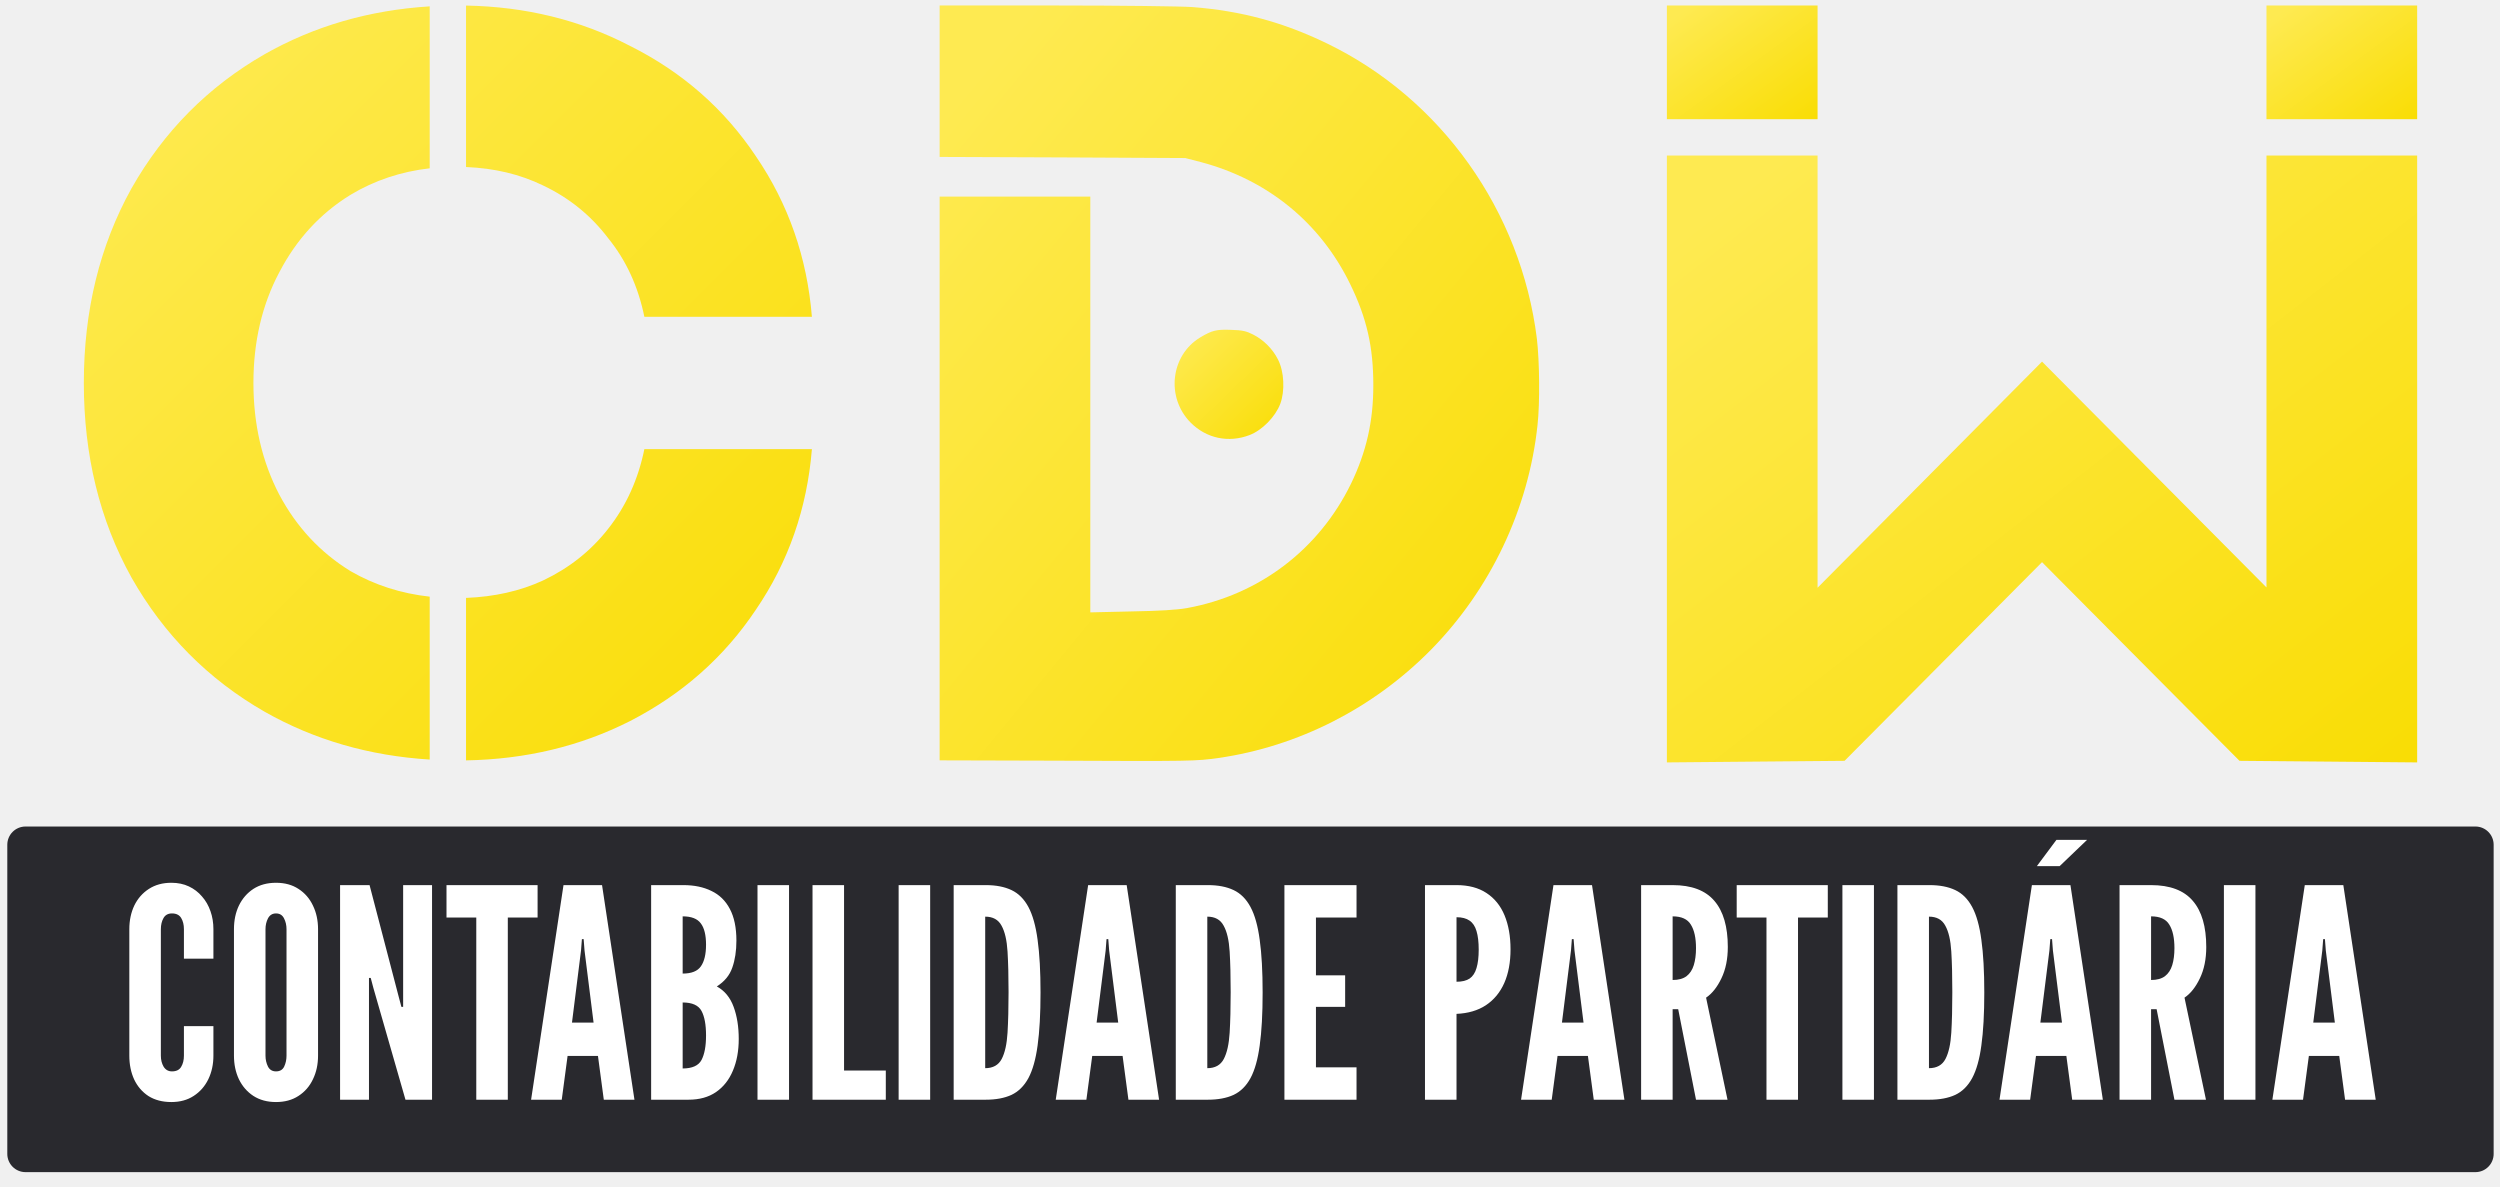
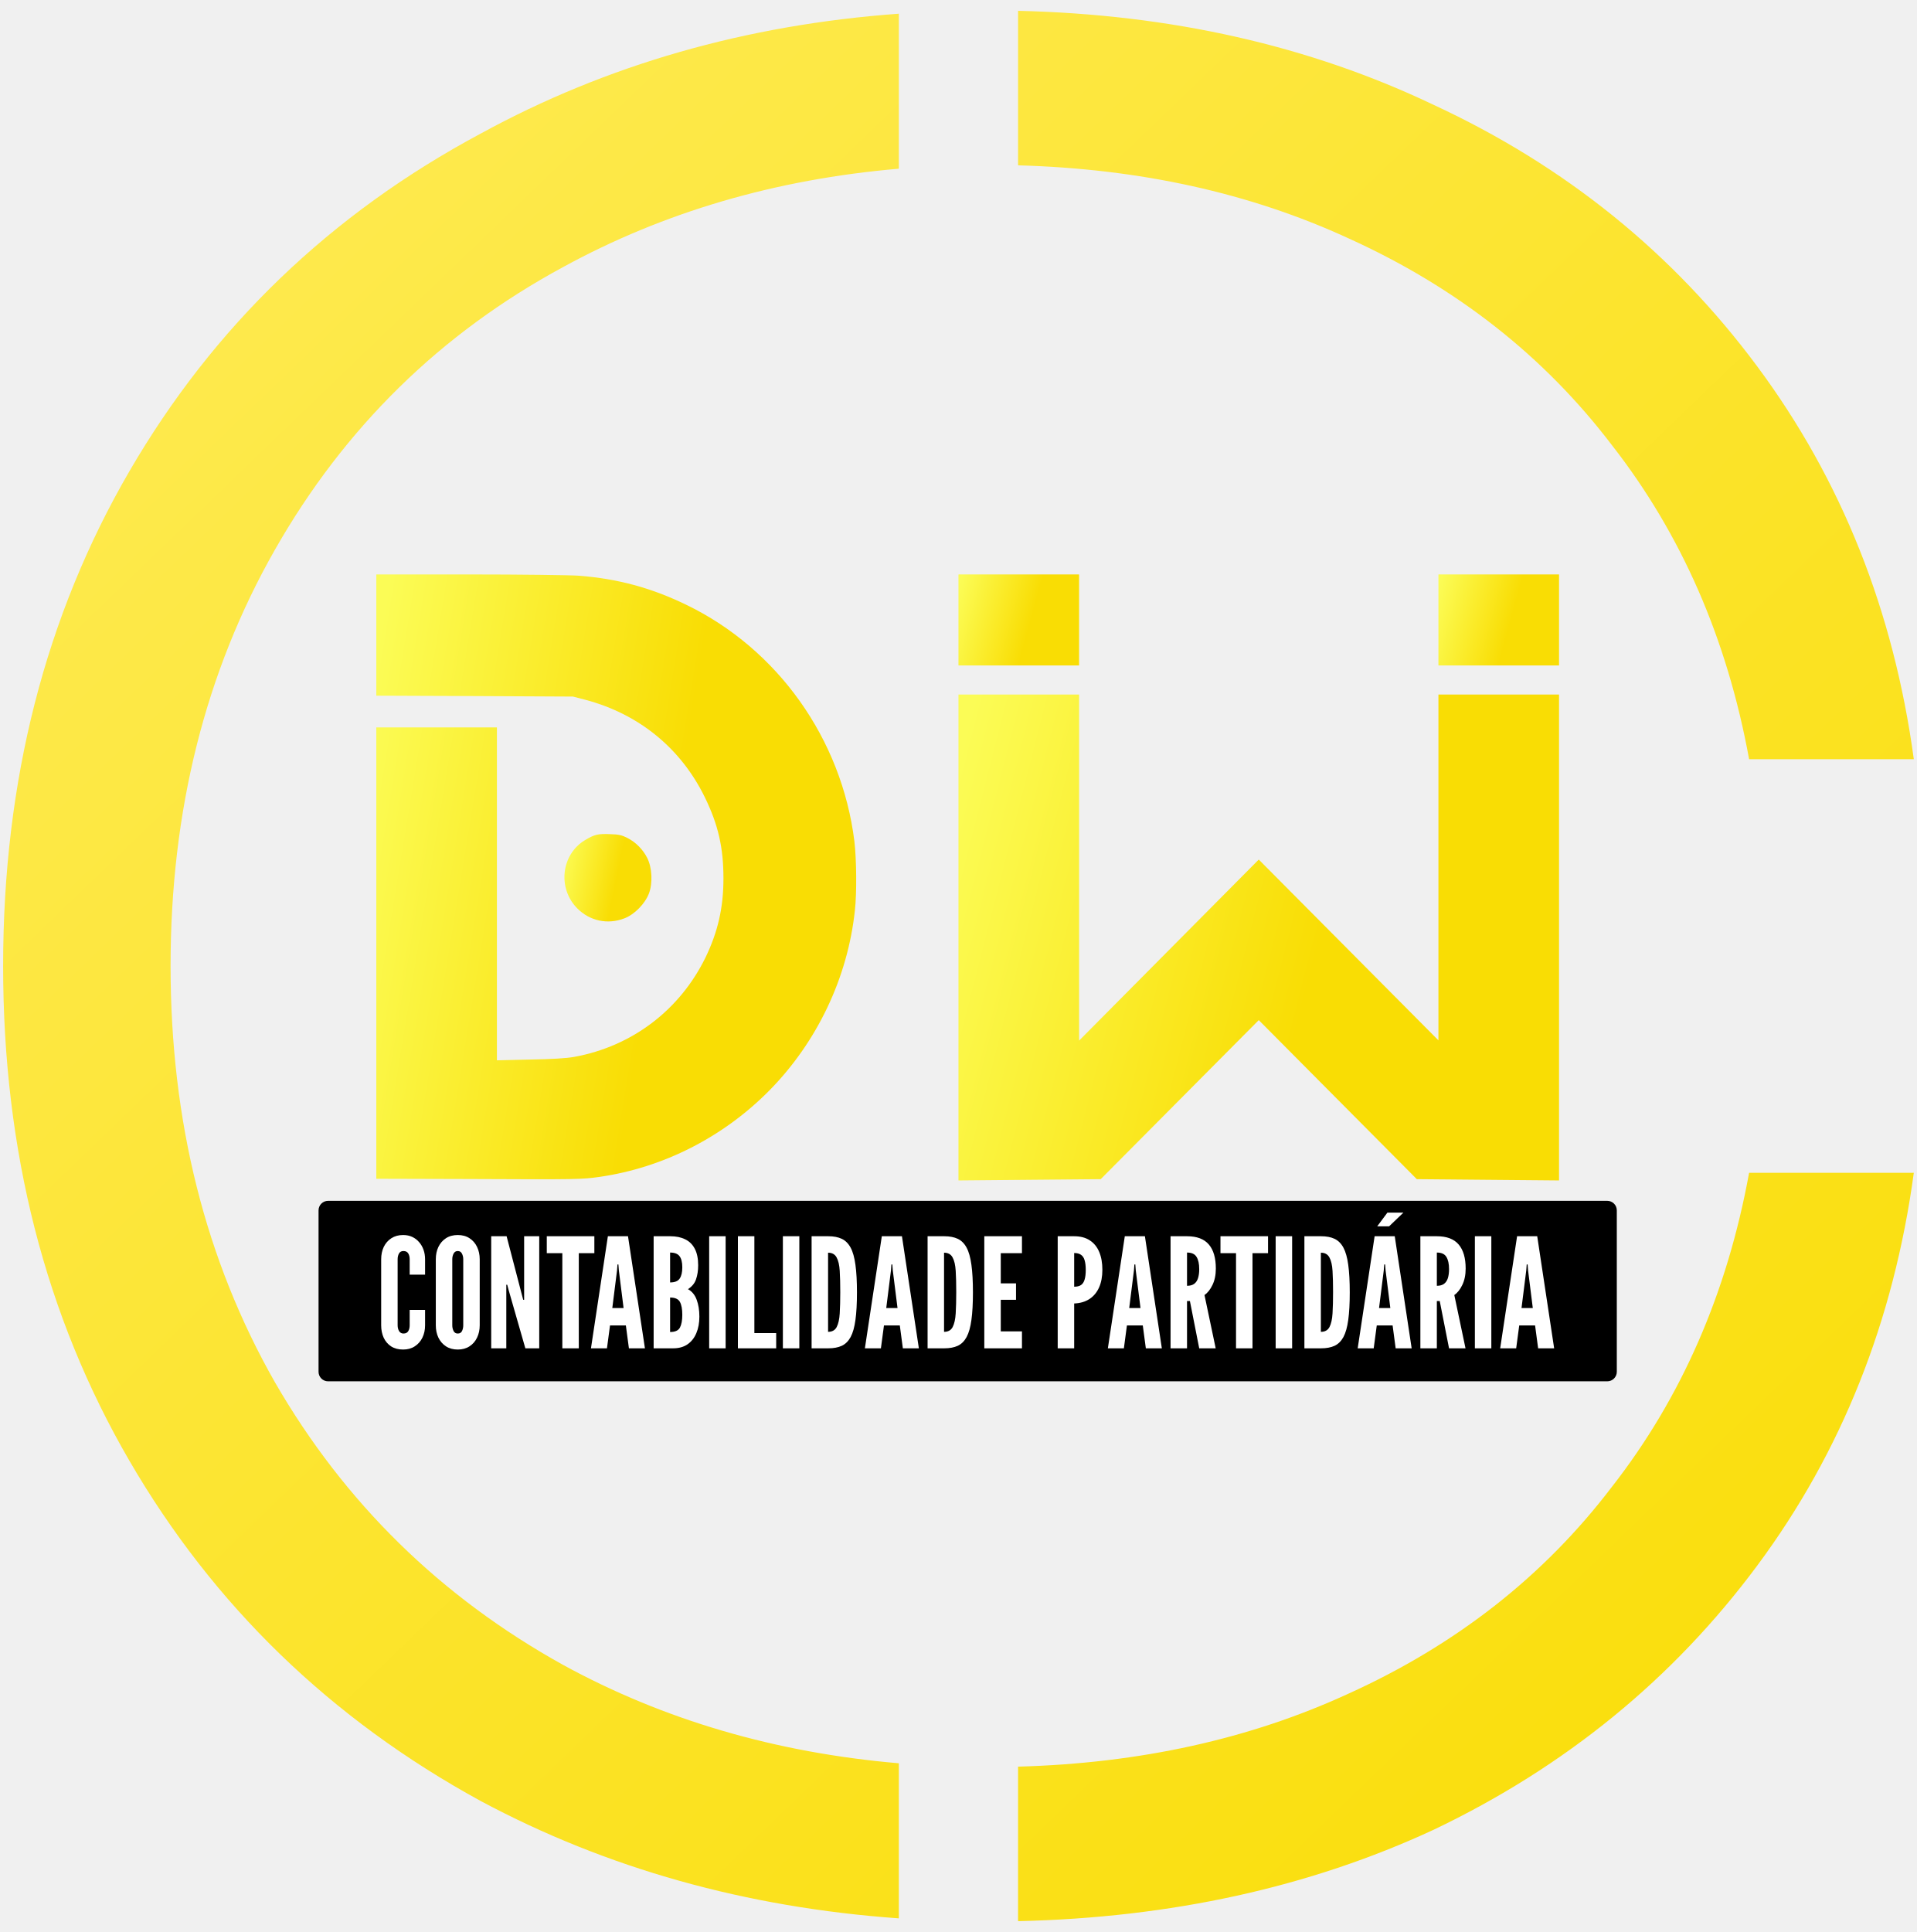
- <svg xmlns="http://www.w3.org/2000/svg" width="137" height="65" viewBox="0 0 137 65" fill="none">
-   <path d="M99.603 6.532V3.416V0.301H95.474H91.345V3.416V6.532H95.474H99.603Z" fill="url(#paint0_linear_1448_76)" />
-   <path d="M132.46 6.532V3.416V0.301H128.332H124.203V3.416V6.532H128.332H132.46Z" fill="url(#paint1_linear_1448_76)" />
-   <path d="M99.603 32.208V20.361V8.522H95.474H91.345V25.147V41.78L96.214 41.736L101.082 41.693L106.492 36.25L111.903 30.806L117.313 36.25L122.724 41.693L127.592 41.736L132.46 41.78V25.147V8.522H128.332H124.203V20.352V32.191L118.053 26.003L111.903 19.816L105.753 26.012L99.603 32.208Z" fill="url(#paint2_linear_1448_76)" />
-   <path d="M72.695 2.369C70.295 1.209 68.015 0.595 65.34 0.387C64.747 0.344 61.392 0.301 57.883 0.301H51.492V4.455V8.6L58.227 8.626L64.953 8.661L65.822 8.886C69.486 9.863 72.35 12.209 73.985 15.558C74.905 17.444 75.258 19.011 75.258 21.114C75.258 23.095 74.879 24.757 74.036 26.505C72.273 30.122 68.996 32.606 65.039 33.324C64.514 33.42 63.534 33.48 62.011 33.506L59.749 33.558V22.161V10.772H55.62H51.492V26.219V41.667L57.668 41.684C65.357 41.719 65.538 41.71 66.777 41.537C71.146 40.905 75.258 38.811 78.415 35.609C81.674 32.294 83.765 27.898 84.255 23.303C84.392 22.083 84.367 19.807 84.221 18.561C83.352 11.56 78.974 5.398 72.695 2.369Z" fill="url(#paint3_linear_1448_76)" />
-   <path d="M70.036 19.704C69.744 19.124 69.254 18.631 68.677 18.336C68.307 18.146 68.084 18.094 67.49 18.077C66.656 18.042 66.424 18.103 65.77 18.492C64.144 19.479 63.886 21.781 65.245 23.157C66.114 24.031 67.335 24.282 68.48 23.84C69.176 23.572 69.89 22.836 70.157 22.135C70.423 21.426 70.372 20.361 70.036 19.704Z" fill="url(#paint4_linear_1448_76)" />
-   <path fill-rule="evenodd" clip-rule="evenodd" d="M23.548 0.349C20.238 0.555 17.226 1.427 14.512 2.965C11.414 4.74 8.976 7.196 7.201 10.332C5.463 13.468 4.594 17.02 4.594 20.987C4.594 24.954 5.463 28.505 7.201 31.641C8.976 34.777 11.414 37.233 14.512 39.009C17.226 40.546 20.238 41.418 23.548 41.624V32.697C21.969 32.523 20.525 32.058 19.215 31.301C17.553 30.281 16.25 28.883 15.305 27.107C14.361 25.294 13.888 23.254 13.888 20.987C13.888 18.72 14.361 16.698 15.305 14.923C16.25 13.109 17.553 11.692 19.215 10.672C20.525 9.886 21.969 9.403 23.548 9.223V0.349ZM25.538 32.765V41.669C28.809 41.611 31.802 40.895 34.517 39.519C37.389 38.045 39.694 36.005 41.431 33.398C43.207 30.791 44.227 27.863 44.492 24.614H35.311C34.971 26.276 34.309 27.731 33.327 28.978C32.383 30.187 31.192 31.131 29.757 31.811C28.503 32.388 27.096 32.705 25.538 32.765ZM25.538 9.153V0.305C28.809 0.364 31.802 1.099 34.517 2.511C37.389 3.947 39.694 5.968 41.431 8.575C43.207 11.182 44.227 14.11 44.492 17.36H35.311C34.971 15.697 34.309 14.261 33.327 13.052C32.383 11.806 31.192 10.842 29.757 10.162C28.503 9.552 27.096 9.215 25.538 9.153Z" fill="url(#paint5_linear_1448_76)" />
-   <rect x="0.4" y="45.293" width="136.252" height="18.94" rx="1" fill="#29292E" />
-   <path d="M9.391 60.392C8.9 60.392 8.482 60.282 8.135 60.064C7.794 59.84 7.532 59.536 7.351 59.152C7.175 58.768 7.087 58.333 7.087 57.848V50.92C7.087 50.44 7.178 50.008 7.359 49.624C7.546 49.24 7.812 48.936 8.159 48.712C8.506 48.488 8.916 48.376 9.391 48.376C9.748 48.376 10.068 48.442 10.351 48.576C10.633 48.709 10.873 48.893 11.071 49.128C11.274 49.357 11.428 49.626 11.535 49.936C11.642 50.24 11.695 50.568 11.695 50.92V52.536H10.079V50.92C10.079 50.674 10.028 50.469 9.927 50.304C9.826 50.138 9.658 50.056 9.423 50.056C9.21 50.056 9.055 50.141 8.959 50.312C8.863 50.482 8.815 50.685 8.815 50.92V57.848C8.815 58.082 8.866 58.285 8.967 58.456C9.074 58.626 9.226 58.712 9.423 58.712C9.663 58.712 9.831 58.629 9.927 58.464C10.028 58.298 10.079 58.093 10.079 57.848V56.232H11.695V57.848C11.695 58.328 11.601 58.76 11.415 59.144C11.228 59.528 10.961 59.832 10.615 60.056C10.274 60.28 9.866 60.392 9.391 60.392ZM15.125 60.392C14.645 60.392 14.232 60.28 13.885 60.056C13.544 59.832 13.28 59.528 13.093 59.144C12.912 58.76 12.821 58.328 12.821 57.848V50.92C12.821 50.434 12.912 50.002 13.093 49.624C13.28 49.24 13.544 48.936 13.885 48.712C14.232 48.488 14.645 48.376 15.125 48.376C15.605 48.376 16.016 48.488 16.357 48.712C16.704 48.936 16.968 49.24 17.149 49.624C17.336 50.008 17.429 50.44 17.429 50.92V57.848C17.429 58.328 17.336 58.76 17.149 59.144C16.968 59.528 16.704 59.832 16.357 60.056C16.016 60.28 15.605 60.392 15.125 60.392ZM15.125 58.712C15.339 58.712 15.488 58.624 15.573 58.448C15.659 58.266 15.701 58.066 15.701 57.848V50.92C15.701 50.701 15.656 50.504 15.565 50.328C15.475 50.146 15.328 50.056 15.125 50.056C14.928 50.056 14.781 50.146 14.685 50.328C14.595 50.504 14.549 50.701 14.549 50.92V57.848C14.549 58.066 14.595 58.266 14.685 58.448C14.776 58.624 14.923 58.712 15.125 58.712ZM18.636 60.264V48.504H20.252L21.852 54.632L21.996 55.176H22.092V48.504H23.676V60.264H22.22L20.46 54.136L20.316 53.592H20.22V60.264H18.636ZM26.1 60.264V50.28H24.468V48.504H29.46V50.28H27.828V60.264H26.1ZM29.104 60.264L30.88 48.504H32.992L34.768 60.264H33.088L32.768 57.864H31.104L30.784 60.264H29.104ZM31.344 56.04H32.528L32.032 52.088L31.984 51.464H31.888L31.84 52.088L31.344 56.04ZM35.682 60.264V48.504H37.443C38.04 48.504 38.554 48.61 38.986 48.824C39.424 49.032 39.76 49.36 39.995 49.808C40.234 50.256 40.355 50.834 40.355 51.544C40.355 52.109 40.28 52.602 40.13 53.024C39.986 53.445 39.704 53.789 39.282 54.056C39.709 54.29 40.016 54.664 40.203 55.176C40.389 55.682 40.483 56.269 40.483 56.936C40.483 57.592 40.376 58.17 40.163 58.672C39.955 59.173 39.645 59.565 39.234 59.848C38.829 60.125 38.328 60.264 37.73 60.264H35.682ZM37.41 58.552C37.933 58.552 38.277 58.397 38.443 58.088C38.608 57.773 38.691 57.325 38.691 56.744C38.691 56.152 38.608 55.704 38.443 55.4C38.277 55.09 37.933 54.936 37.41 54.936V58.552ZM37.41 53.352C37.896 53.352 38.229 53.218 38.41 52.952C38.597 52.685 38.691 52.29 38.691 51.768C38.691 51.24 38.594 50.85 38.403 50.6C38.216 50.344 37.885 50.216 37.41 50.216V53.352ZM41.511 60.264V48.504H43.239V60.264H41.511ZM44.526 60.264V48.504H46.254V58.664H48.542V60.264H44.526ZM49.245 60.264V48.504H50.973V60.264H49.245ZM52.261 60.264V48.504H54.021C54.575 48.504 55.045 48.594 55.429 48.776C55.813 48.957 56.122 49.266 56.357 49.704C56.591 50.141 56.759 50.741 56.861 51.504C56.967 52.266 57.021 53.229 57.021 54.392C57.021 55.56 56.967 56.525 56.861 57.288C56.759 58.045 56.591 58.642 56.357 59.08C56.122 59.512 55.813 59.818 55.429 60C55.045 60.176 54.575 60.264 54.021 60.264H52.261ZM53.989 58.536C54.415 58.536 54.717 58.368 54.893 58.032C55.069 57.696 55.175 57.216 55.213 56.592C55.25 55.968 55.269 55.226 55.269 54.368C55.269 53.498 55.25 52.757 55.213 52.144C55.175 51.525 55.066 51.053 54.885 50.728C54.709 50.397 54.41 50.232 53.989 50.232V58.536ZM57.854 60.264L59.63 48.504H61.742L63.518 60.264H61.838L61.518 57.864H59.854L59.534 60.264H57.854ZM60.094 56.04H61.278L60.782 52.088L60.734 51.464H60.638L60.59 52.088L60.094 56.04ZM64.433 60.264V48.504H66.192C66.747 48.504 67.216 48.594 67.6 48.776C67.984 48.957 68.294 49.266 68.528 49.704C68.763 50.141 68.931 50.741 69.032 51.504C69.139 52.266 69.192 53.229 69.192 54.392C69.192 55.56 69.139 56.525 69.032 57.288C68.931 58.045 68.763 58.642 68.528 59.08C68.294 59.512 67.984 59.818 67.6 60C67.216 60.176 66.747 60.264 66.192 60.264H64.433ZM66.16 58.536C66.587 58.536 66.888 58.368 67.064 58.032C67.24 57.696 67.347 57.216 67.385 56.592C67.422 55.968 67.441 55.226 67.441 54.368C67.441 53.498 67.422 52.757 67.385 52.144C67.347 51.525 67.238 51.053 67.056 50.728C66.88 50.397 66.582 50.232 66.16 50.232V58.536ZM70.386 60.264V48.504H74.338V50.28H72.114V53.448H73.714V55.176H72.114V58.488H74.338V60.264H70.386ZM78.089 60.264V48.504H79.817C80.473 48.504 81.019 48.648 81.457 48.936C81.899 49.224 82.23 49.632 82.449 50.16C82.667 50.688 82.777 51.309 82.777 52.024C82.777 52.738 82.662 53.354 82.433 53.872C82.203 54.389 81.867 54.794 81.425 55.088C80.987 55.376 80.451 55.533 79.817 55.56V60.264H78.089ZM79.817 53.8C80.121 53.8 80.361 53.741 80.537 53.624C80.713 53.501 80.838 53.309 80.913 53.048C80.993 52.786 81.033 52.45 81.033 52.04C81.033 51.624 80.993 51.285 80.913 51.024C80.838 50.762 80.71 50.57 80.529 50.448C80.353 50.325 80.115 50.264 79.817 50.264V53.8ZM83.354 60.264L85.13 48.504H87.242L89.018 60.264H87.338L87.018 57.864H85.354L85.034 60.264H83.354ZM85.594 56.04H86.778L86.282 52.088L86.234 51.464H86.138L86.09 52.088L85.594 56.04ZM89.933 60.264V48.504H91.66C92.695 48.504 93.458 48.792 93.948 49.368C94.439 49.938 94.684 50.781 94.684 51.896C94.684 52.557 94.567 53.13 94.332 53.616C94.103 54.096 93.823 54.448 93.493 54.672L94.668 60.264H92.941L91.965 55.304H91.66V60.264H89.933ZM91.66 53.704C91.981 53.704 92.234 53.634 92.421 53.496C92.607 53.352 92.74 53.149 92.82 52.888C92.9 52.626 92.941 52.317 92.941 51.96C92.941 51.4 92.847 50.97 92.66 50.672C92.479 50.368 92.146 50.216 91.66 50.216V53.704ZM96.803 60.264V50.28H95.171V48.504H100.163V50.28H98.531V60.264H96.803ZM100.964 60.264V48.504H102.692V60.264H100.964ZM103.979 60.264V48.504H105.739C106.294 48.504 106.763 48.594 107.147 48.776C107.531 48.957 107.841 49.266 108.075 49.704C108.31 50.141 108.478 50.741 108.579 51.504C108.686 52.266 108.739 53.229 108.739 54.392C108.739 55.56 108.686 56.525 108.579 57.288C108.478 58.045 108.31 58.642 108.075 59.08C107.841 59.512 107.531 59.818 107.147 60C106.763 60.176 106.294 60.264 105.739 60.264H103.979ZM105.707 58.536C106.134 58.536 106.435 58.368 106.611 58.032C106.787 57.696 106.894 57.216 106.931 56.592C106.969 55.968 106.987 55.226 106.987 54.368C106.987 53.498 106.969 52.757 106.931 52.144C106.894 51.525 106.785 51.053 106.603 50.728C106.427 50.397 106.129 50.232 105.707 50.232V58.536ZM109.572 60.264L111.348 48.504H113.46L115.236 60.264H113.556L113.236 57.864H111.572L111.252 60.264H109.572ZM111.812 56.04H112.996L112.5 52.088L112.452 51.464H112.356L112.308 52.088L111.812 56.04ZM111.62 47.464L112.692 46.024H114.372L112.868 47.464H111.62ZM116.151 60.264V48.504H117.879C118.914 48.504 119.677 48.792 120.167 49.368C120.658 49.938 120.903 50.781 120.903 51.896C120.903 52.557 120.786 53.13 120.551 53.616C120.322 54.096 120.042 54.448 119.711 54.672L120.887 60.264H119.159L118.183 55.304H117.879V60.264H116.151ZM117.879 53.704C118.199 53.704 118.453 53.634 118.639 53.496C118.826 53.352 118.959 53.149 119.039 52.888C119.119 52.626 119.159 52.317 119.159 51.96C119.159 51.4 119.066 50.97 118.879 50.672C118.698 50.368 118.365 50.216 117.879 50.216V53.704ZM121.87 60.264V48.504H123.598V60.264H121.87ZM124.526 60.264L126.302 48.504H128.414L130.19 60.264H128.51L128.19 57.864H126.526L126.206 60.264H124.526ZM126.766 56.04H127.95L127.454 52.088L127.406 51.464H127.31L127.262 52.088L126.766 56.04Z" fill="white" />
+ <svg xmlns="http://www.w3.org/2000/svg" width="130" height="131" viewBox="0 0 130 131" fill="none">
+   <path d="M73.18 45.122V42.036V38.95H69.09H65V42.036V45.122H69.09H73.18Z" fill="url(#paint0_linear_1467_126)" />
+   <path d="M105.729 45.122V42.036V38.95H101.639H97.549V42.036V45.122H101.639H105.729Z" fill="url(#paint1_linear_1467_126)" />
+   <path d="M73.18 70.559V58.823V47.095H69.09H65V63.563V80.04L69.823 79.997L74.645 79.954L80.005 74.562L85.365 69.17L90.724 74.562L96.084 79.954L100.906 79.997L105.729 80.04V63.563V47.095H101.639H97.549V58.814V70.541L91.457 64.412L85.365 58.283L79.272 64.421L73.18 70.559Z" fill="url(#paint2_linear_1467_126)" />
+   <path d="M46.523 40.999C44.146 39.85 41.888 39.241 39.238 39.035C38.65 38.993 35.327 38.95 31.85 38.95H25.52V43.065V47.171L32.191 47.197L38.855 47.231L39.715 47.454C43.345 48.422 46.182 50.746 47.801 54.063C48.713 55.932 49.062 57.484 49.062 59.567C49.062 61.53 48.687 63.176 47.852 64.908C46.106 68.491 42.859 70.951 38.94 71.663C38.42 71.757 37.449 71.817 35.94 71.843L33.699 71.895V60.604V49.323H29.61H25.52V64.625V79.927L31.637 79.944C39.255 79.979 39.434 79.97 40.661 79.799C44.989 79.173 49.062 77.098 52.189 73.926C55.419 70.643 57.489 66.288 57.975 61.736C58.111 60.527 58.086 58.273 57.941 57.038C57.08 50.103 52.743 43.999 46.523 40.999Z" fill="url(#paint3_linear_1467_126)" />
+   <path d="M43.891 58.17C43.601 57.596 43.116 57.107 42.545 56.816C42.178 56.627 41.957 56.576 41.369 56.559C40.543 56.524 40.312 56.584 39.665 56.97C38.055 57.947 37.799 60.227 39.145 61.59C40.006 62.456 41.216 62.705 42.349 62.268C43.039 62.002 43.746 61.273 44.01 60.579C44.275 59.876 44.223 58.822 43.891 58.17Z" fill="url(#paint4_linear_1467_126)" />
+   <rect x="21.867" y="81.687" width="87.515" height="11.71" rx="0.382" fill="black" stroke="black" stroke-width="0.528" />
+   <path d="M27.338 91.506C27.021 91.506 26.751 91.435 26.527 91.294C26.306 91.149 26.137 90.952 26.02 90.704C25.907 90.456 25.85 90.175 25.85 89.862V85.385C25.85 85.075 25.908 84.796 26.025 84.547C26.146 84.299 26.318 84.103 26.542 83.958C26.766 83.813 27.032 83.741 27.338 83.741C27.569 83.741 27.776 83.784 27.959 83.87C28.142 83.956 28.297 84.075 28.424 84.227C28.555 84.375 28.655 84.549 28.724 84.749C28.793 84.945 28.827 85.157 28.827 85.385V86.429H27.783V85.385C27.783 85.226 27.75 85.094 27.685 84.987C27.619 84.88 27.511 84.827 27.359 84.827C27.221 84.827 27.121 84.882 27.059 84.992C26.997 85.102 26.966 85.233 26.966 85.385V89.862C26.966 90.013 26.999 90.144 27.064 90.255C27.133 90.365 27.232 90.42 27.359 90.42C27.514 90.42 27.623 90.367 27.685 90.26C27.75 90.153 27.783 90.02 27.783 89.862V88.817H28.827V89.862C28.827 90.172 28.767 90.451 28.646 90.699C28.526 90.947 28.353 91.144 28.129 91.288C27.909 91.433 27.645 91.506 27.338 91.506ZM31.044 91.506C30.734 91.506 30.467 91.433 30.243 91.288C30.022 91.144 29.852 90.947 29.731 90.699C29.614 90.451 29.555 90.172 29.555 89.862V85.385C29.555 85.071 29.614 84.792 29.731 84.547C29.852 84.299 30.022 84.103 30.243 83.958C30.467 83.813 30.734 83.741 31.044 83.741C31.354 83.741 31.619 83.813 31.84 83.958C32.064 84.103 32.235 84.299 32.352 84.547C32.472 84.796 32.533 85.075 32.533 85.385V89.862C32.533 90.172 32.472 90.451 32.352 90.699C32.235 90.947 32.064 91.144 31.84 91.288C31.619 91.433 31.354 91.506 31.044 91.506ZM31.044 90.42C31.182 90.42 31.278 90.363 31.333 90.249C31.389 90.132 31.416 90.003 31.416 89.862V85.385C31.416 85.244 31.387 85.116 31.328 85.002C31.27 84.885 31.175 84.827 31.044 84.827C30.916 84.827 30.822 84.885 30.76 85.002C30.701 85.116 30.672 85.244 30.672 85.385V89.862C30.672 90.003 30.701 90.132 30.76 90.249C30.818 90.363 30.913 90.42 31.044 90.42ZM33.312 91.423V83.824H34.356L35.39 87.784L35.483 88.135H35.545V83.824H36.569V91.423H35.628L34.491 87.463L34.398 87.112H34.336V91.423H33.312ZM38.136 91.423V84.971H37.081V83.824H40.307V84.971H39.252V91.423H38.136ZM40.077 91.423L41.224 83.824H42.589L43.737 91.423H42.651L42.444 89.872H41.369L41.162 91.423H40.077ZM41.524 88.693H42.289L41.969 86.14L41.938 85.736H41.876L41.845 86.14L41.524 88.693ZM44.328 91.423V83.824H45.465C45.851 83.824 46.184 83.893 46.463 84.031C46.745 84.165 46.962 84.377 47.114 84.666C47.269 84.956 47.347 85.33 47.347 85.788C47.347 86.153 47.298 86.472 47.202 86.745C47.109 87.017 46.926 87.239 46.654 87.411C46.93 87.563 47.128 87.804 47.248 88.135C47.369 88.463 47.429 88.842 47.429 89.272C47.429 89.696 47.361 90.07 47.223 90.394C47.088 90.718 46.888 90.971 46.623 91.154C46.361 91.333 46.037 91.423 45.651 91.423H44.328ZM45.444 90.317C45.782 90.317 46.004 90.217 46.111 90.017C46.218 89.813 46.271 89.524 46.271 89.148C46.271 88.766 46.218 88.476 46.111 88.28C46.004 88.08 45.782 87.98 45.444 87.98V90.317ZM45.444 86.956C45.758 86.956 45.973 86.87 46.09 86.698C46.211 86.526 46.271 86.271 46.271 85.933C46.271 85.592 46.209 85.34 46.085 85.178C45.965 85.013 45.751 84.93 45.444 84.93V86.956ZM48.094 91.423V83.824H49.21V91.423H48.094ZM50.042 91.423V83.824H51.159V90.389H52.638V91.423H50.042ZM53.092 91.423V83.824H54.208V91.423H53.092ZM55.04 91.423V83.824H56.178C56.536 83.824 56.839 83.882 57.087 83.999C57.336 84.117 57.535 84.317 57.687 84.599C57.839 84.882 57.947 85.269 58.013 85.762C58.082 86.255 58.116 86.877 58.116 87.629C58.116 88.383 58.082 89.007 58.013 89.5C57.947 89.989 57.839 90.375 57.687 90.658C57.535 90.937 57.336 91.135 57.087 91.252C56.839 91.366 56.536 91.423 56.178 91.423H55.04ZM56.157 90.306C56.432 90.306 56.627 90.198 56.741 89.981C56.855 89.763 56.924 89.453 56.948 89.05C56.972 88.647 56.984 88.168 56.984 87.613C56.984 87.051 56.972 86.572 56.948 86.176C56.924 85.776 56.853 85.471 56.736 85.261C56.622 85.047 56.429 84.94 56.157 84.94V90.306ZM58.654 91.423L59.802 83.824H61.167L62.314 91.423H61.229L61.022 89.872H59.947L59.74 91.423H58.654ZM60.102 88.693H60.867L60.546 86.14L60.515 85.736H60.453L60.422 86.14L60.102 88.693ZM62.906 91.423V83.824H64.043C64.401 83.824 64.704 83.882 64.953 83.999C65.201 84.117 65.401 84.317 65.552 84.599C65.704 84.882 65.812 85.269 65.878 85.762C65.947 86.255 65.981 86.877 65.981 87.629C65.981 88.383 65.947 89.007 65.878 89.5C65.812 89.989 65.704 90.375 65.552 90.658C65.401 90.937 65.201 91.135 64.953 91.252C64.704 91.366 64.401 91.423 64.043 91.423H62.906ZM64.022 90.306C64.298 90.306 64.493 90.198 64.606 89.981C64.72 89.763 64.789 89.453 64.813 89.05C64.837 88.647 64.849 88.168 64.849 87.613C64.849 87.051 64.837 86.572 64.813 86.176C64.789 85.776 64.718 85.471 64.601 85.261C64.487 85.047 64.294 84.94 64.022 84.94V90.306ZM66.752 91.423V83.824H69.306V84.971H67.869V87.019H68.903V88.135H67.869V90.275H69.306V91.423H66.752ZM71.73 91.423V83.824H72.847C73.27 83.824 73.624 83.917 73.906 84.103C74.192 84.289 74.406 84.553 74.547 84.894C74.689 85.235 74.759 85.636 74.759 86.098C74.759 86.56 74.685 86.958 74.537 87.292C74.389 87.627 74.172 87.889 73.886 88.078C73.603 88.264 73.257 88.366 72.847 88.383V91.423H71.73ZM72.847 87.246C73.043 87.246 73.198 87.208 73.312 87.132C73.425 87.053 73.507 86.929 73.555 86.76C73.606 86.591 73.632 86.374 73.632 86.109C73.632 85.84 73.606 85.621 73.555 85.452C73.507 85.283 73.424 85.159 73.307 85.08C73.193 85.001 73.04 84.961 72.847 84.961V87.246ZM75.132 91.423L76.28 83.824H77.644L78.792 91.423H77.707L77.5 89.872H76.424L76.218 91.423H75.132ZM76.579 88.693H77.345L77.024 86.14L76.993 85.736H76.931L76.9 86.14L76.579 88.693ZM79.383 91.423V83.824H80.5C81.168 83.824 81.661 84.01 81.978 84.382C82.295 84.751 82.454 85.295 82.454 86.016C82.454 86.443 82.378 86.813 82.226 87.127C82.078 87.437 81.897 87.665 81.684 87.809L82.444 91.423H81.327L80.696 88.218H80.5V91.423H79.383ZM80.5 87.184C80.707 87.184 80.87 87.139 80.991 87.049C81.112 86.956 81.198 86.826 81.249 86.657C81.301 86.488 81.327 86.288 81.327 86.057C81.327 85.695 81.267 85.418 81.146 85.225C81.029 85.028 80.813 84.93 80.5 84.93V87.184ZM83.823 91.423V84.971H82.768V83.824H85.994V84.971H84.94V91.423H83.823ZM86.511 91.423V83.824H87.628V91.423H86.511ZM88.46 91.423V83.824H89.597C89.956 83.824 90.259 83.882 90.507 83.999C90.755 84.117 90.955 84.317 91.107 84.599C91.258 84.882 91.367 85.269 91.433 85.762C91.501 86.255 91.536 86.877 91.536 87.629C91.536 88.383 91.501 89.007 91.433 89.5C91.367 89.989 91.258 90.375 91.107 90.658C90.955 90.937 90.755 91.135 90.507 91.252C90.259 91.366 89.956 91.423 89.597 91.423H88.46ZM89.577 90.306C89.852 90.306 90.047 90.198 90.161 89.981C90.275 89.763 90.344 89.453 90.368 89.05C90.392 88.647 90.404 88.168 90.404 87.613C90.404 87.051 90.392 86.572 90.368 86.176C90.344 85.776 90.273 85.471 90.156 85.261C90.042 85.047 89.849 84.94 89.577 84.94V90.306ZM92.074 91.423L93.222 83.824H94.587L95.734 91.423H94.649L94.442 89.872H93.367L93.16 91.423H92.074ZM93.522 88.693H94.287L93.966 86.14L93.935 85.736H93.873L93.842 86.14L93.522 88.693ZM93.398 83.152L94.09 82.221H95.176L94.204 83.152H93.398ZM96.325 91.423V83.824H97.442C98.111 83.824 98.603 84.01 98.92 84.382C99.237 84.751 99.396 85.295 99.396 86.016C99.396 86.443 99.32 86.813 99.168 87.127C99.02 87.437 98.839 87.665 98.626 87.809L99.386 91.423H98.269L97.638 88.218H97.442V91.423H96.325ZM97.442 87.184C97.649 87.184 97.812 87.139 97.933 87.049C98.054 86.956 98.14 86.826 98.192 86.657C98.243 86.488 98.269 86.288 98.269 86.057C98.269 85.695 98.209 85.418 98.088 85.225C97.971 85.028 97.755 84.93 97.442 84.93V87.184ZM100.021 91.423V83.824H101.137V91.423H100.021ZM101.737 91.423L102.884 83.824H104.249L105.397 91.423H104.311L104.104 89.872H103.029L102.822 91.423H101.737ZM103.184 88.693H103.949L103.629 86.14L103.598 85.736H103.536L103.505 86.14L103.184 88.693Z" fill="white" />
+   <path fill-rule="evenodd" clip-rule="evenodd" d="M60.957 0.929C50.59 1.682 41.14 4.39 32.606 9.054C22.428 14.497 14.485 22.13 8.776 31.952C3.067 41.773 0.212 52.956 0.212 65.499C0.212 78.043 3.067 89.225 8.776 99.047C14.485 108.869 22.428 116.561 32.606 122.122C41.14 126.687 50.59 129.338 60.957 130.075V119.56C52.599 118.843 45.01 116.621 38.191 112.892C29.875 108.277 23.359 101.887 18.643 93.722C13.927 85.439 11.568 76.031 11.568 65.499C11.568 54.968 13.927 45.56 18.643 37.277C23.359 28.993 29.875 22.603 38.191 18.107C45.01 14.378 52.599 12.155 60.957 11.439V0.929ZM69.042 119.788V130.265C79.418 130.032 88.806 127.969 97.208 124.075C106.144 119.815 113.467 113.839 119.176 106.147C124.885 98.456 128.423 89.58 129.788 79.522H118.618C117.128 87.687 114.025 94.787 109.309 100.822C104.717 106.857 98.759 111.531 91.436 114.845C84.77 117.913 77.305 119.561 69.042 119.788ZM69.042 11.211V0.734C79.418 0.974 88.806 3.097 97.208 7.102C106.144 11.243 113.467 17.16 119.176 24.852C124.885 32.543 128.423 41.418 129.788 51.477H118.618C117.128 43.312 114.025 36.212 109.309 30.177C104.717 24.142 98.759 19.467 91.436 16.154C84.77 13.086 77.305 11.438 69.042 11.211Z" fill="url(#paint5_linear_1467_126)" />
  <defs>
-     <linearGradient id="paint0_linear_1448_76" x1="91.712" y1="0.845" x2="97.142" y2="8.316" gradientUnits="userSpaceOnUse">
-       <stop offset="0.012" stop-color="#FEEA51" />
+     <linearGradient id="paint0_linear_1467_126" x1="65.142" y1="39.273" x2="70.304" y2="40.687" gradientUnits="userSpaceOnUse">
+       <stop stop-color="#FBFC56" />
      <stop offset="1" stop-color="#F9DD04" />
    </linearGradient>
-     <linearGradient id="paint1_linear_1448_76" x1="124.57" y1="0.845" x2="130" y2="8.316" gradientUnits="userSpaceOnUse">
-       <stop offset="0.012" stop-color="#FEEA51" />
+     <linearGradient id="paint1_linear_1467_126" x1="97.692" y1="39.273" x2="102.853" y2="40.687" gradientUnits="userSpaceOnUse">
+       <stop stop-color="#FBFC56" />
      <stop offset="1" stop-color="#F9DD04" />
    </linearGradient>
-     <linearGradient id="paint2_linear_1448_76" x1="93.17" y1="11.429" x2="122.716" y2="49.35" gradientUnits="userSpaceOnUse">
-       <stop offset="0.012" stop-color="#FEEA51" />
+     <linearGradient id="paint2_linear_1467_126" x1="65.709" y1="48.823" x2="91.646" y2="55.448" gradientUnits="userSpaceOnUse">
+       <stop stop-color="#FBFC56" />
      <stop offset="1" stop-color="#F9DD04" />
    </linearGradient>
-     <linearGradient id="paint3_linear_1448_76" x1="52.95" y1="3.919" x2="90.18" y2="34.592" gradientUnits="userSpaceOnUse">
-       <stop offset="0.012" stop-color="#FEEA51" />
+     <linearGradient id="paint3_linear_1467_126" x1="26.086" y1="41.1" x2="47.586" y2="44.626" gradientUnits="userSpaceOnUse">
+       <stop stop-color="#FBFC56" />
      <stop offset="1" stop-color="#F9DD04" />
    </linearGradient>
-     <linearGradient id="paint4_linear_1448_76" x1="64.633" y1="18.591" x2="70.114" y2="24.255" gradientUnits="userSpaceOnUse">
-       <stop offset="0.012" stop-color="#FEEA51" />
+     <linearGradient id="paint4_linear_1467_126" x1="38.38" y1="56.861" x2="42.221" y2="57.651" gradientUnits="userSpaceOnUse">
+       <stop stop-color="#FBFC56" />
      <stop offset="1" stop-color="#F9DD04" />
    </linearGradient>
-     <linearGradient id="paint5_linear_1448_76" x1="6.364" y1="3.92" x2="44.263" y2="41.871" gradientUnits="userSpaceOnUse">
+     <linearGradient id="paint5_linear_1467_126" x1="5.962" y1="12.056" x2="124.556" y2="135.219" gradientUnits="userSpaceOnUse">
      <stop offset="0.012" stop-color="#FEEA51" />
      <stop offset="1" stop-color="#F9DD04" />
    </linearGradient>
  </defs>
</svg>
